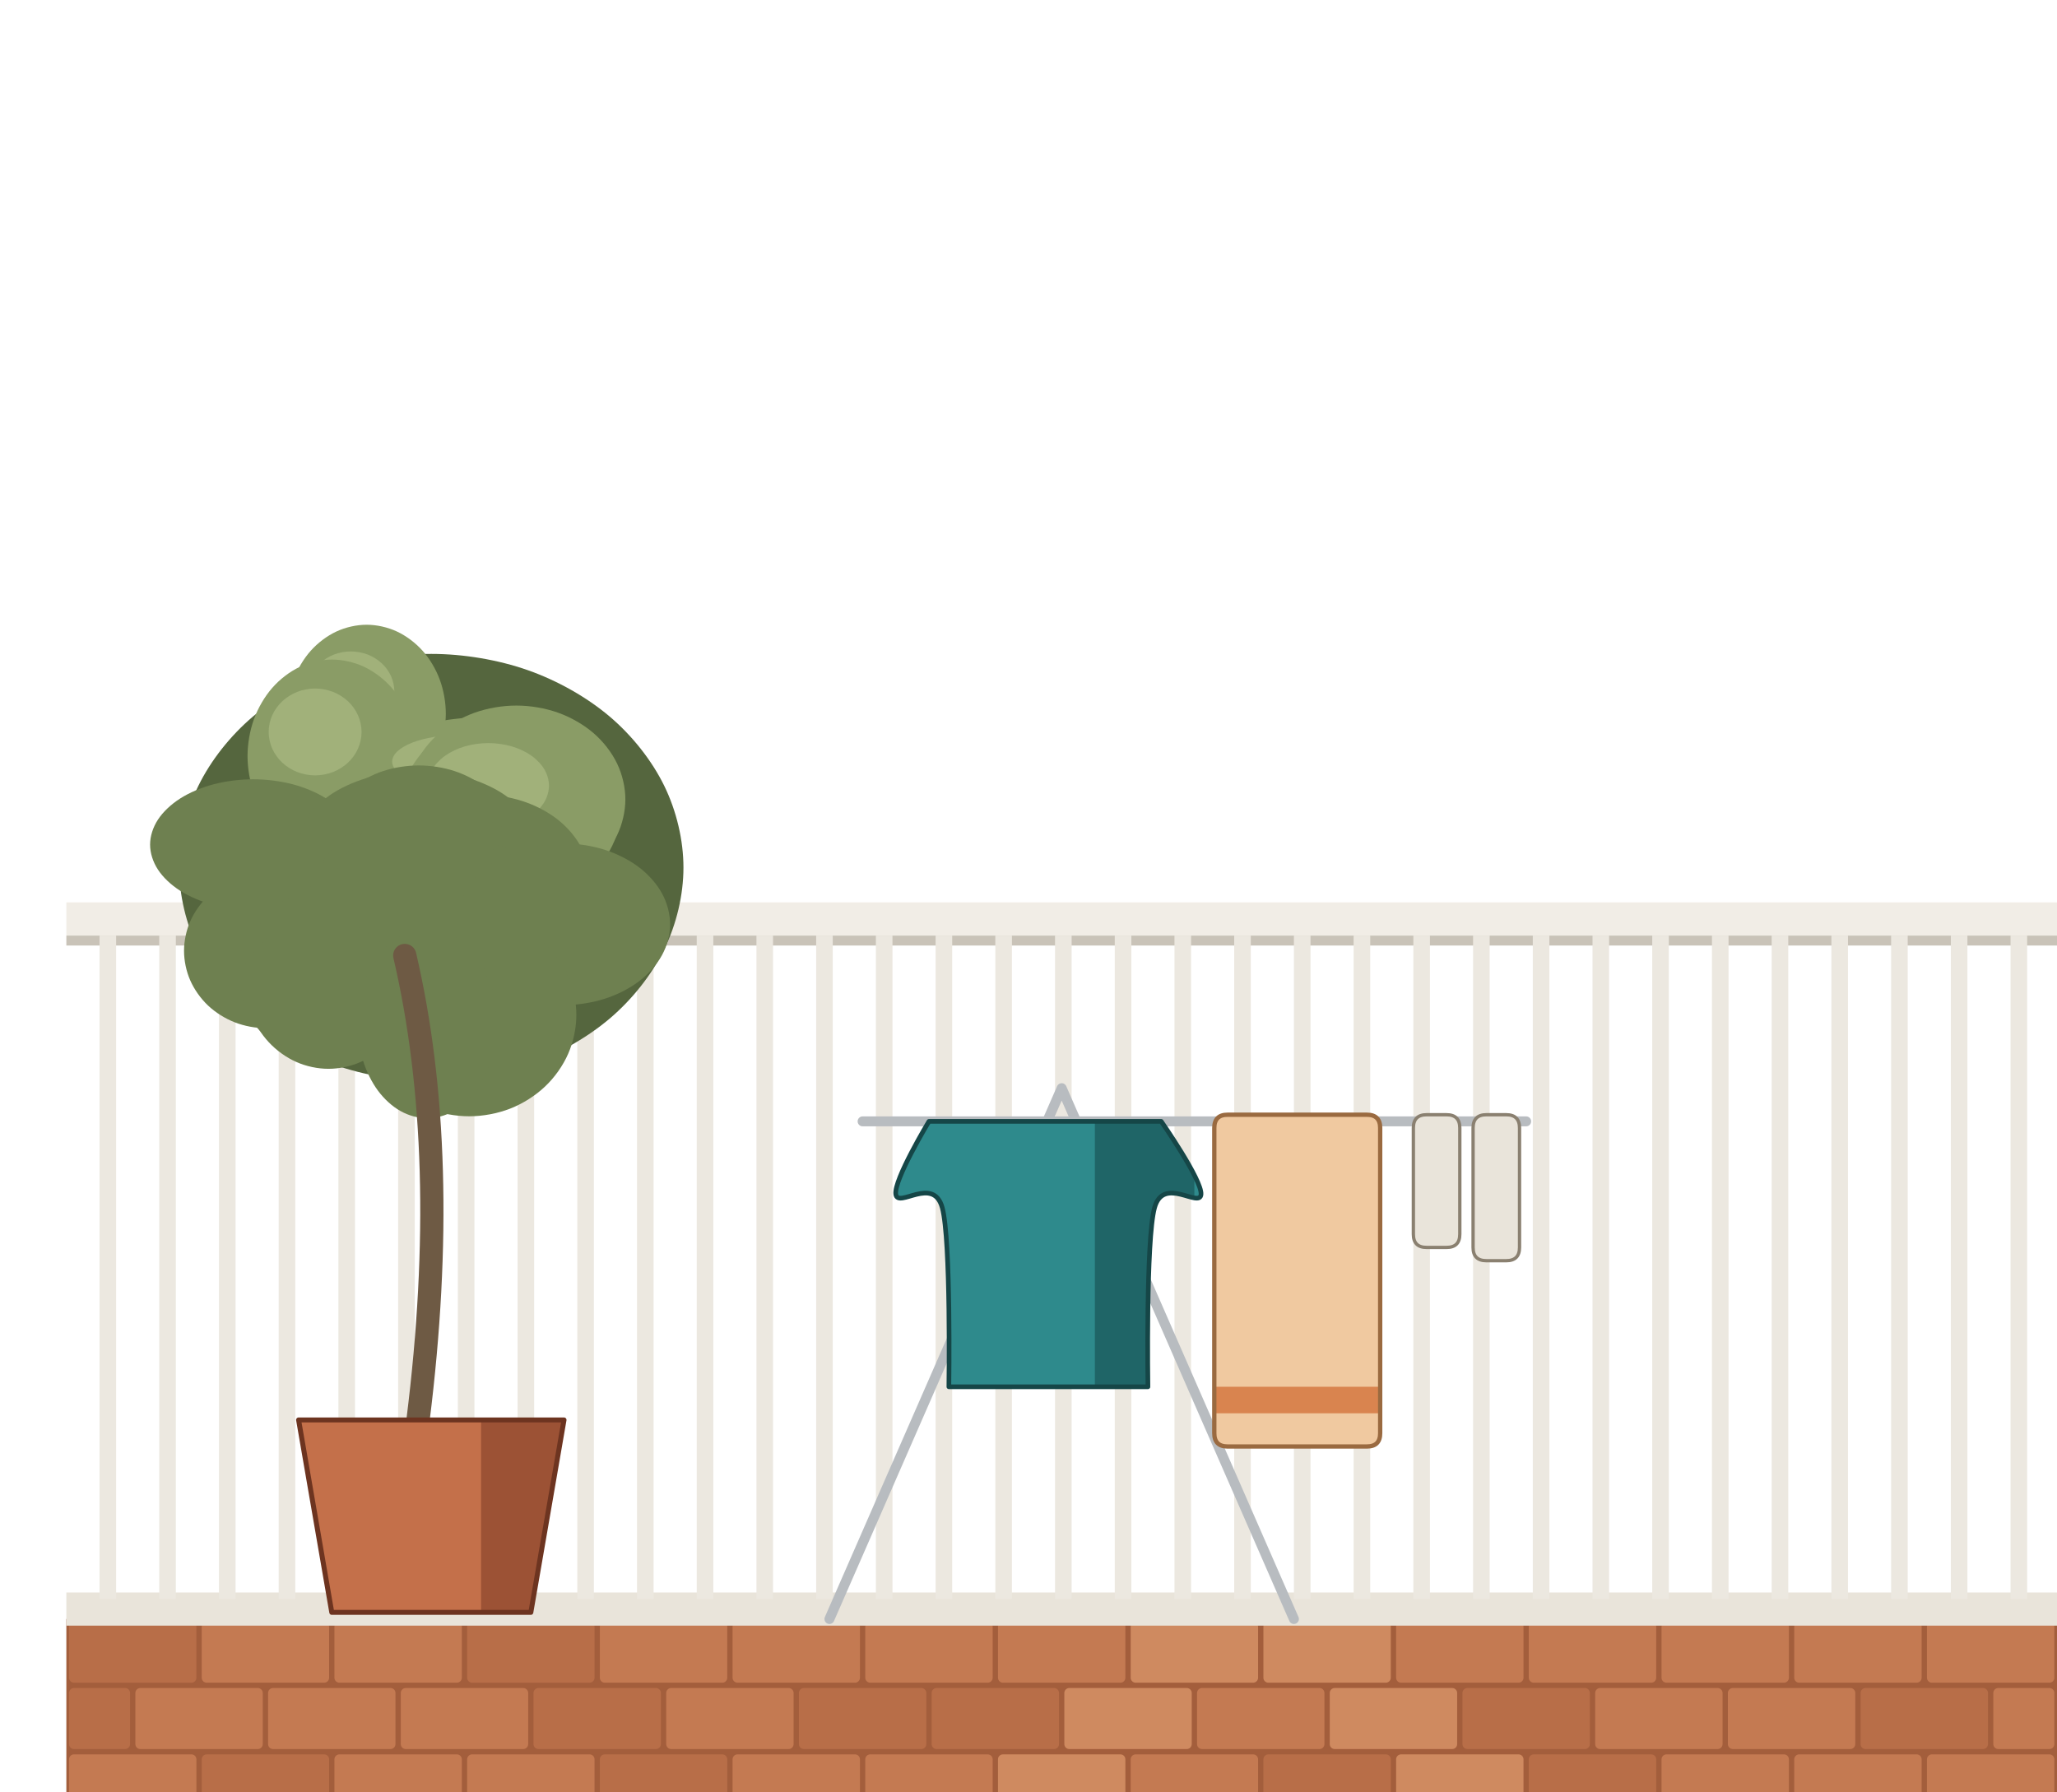
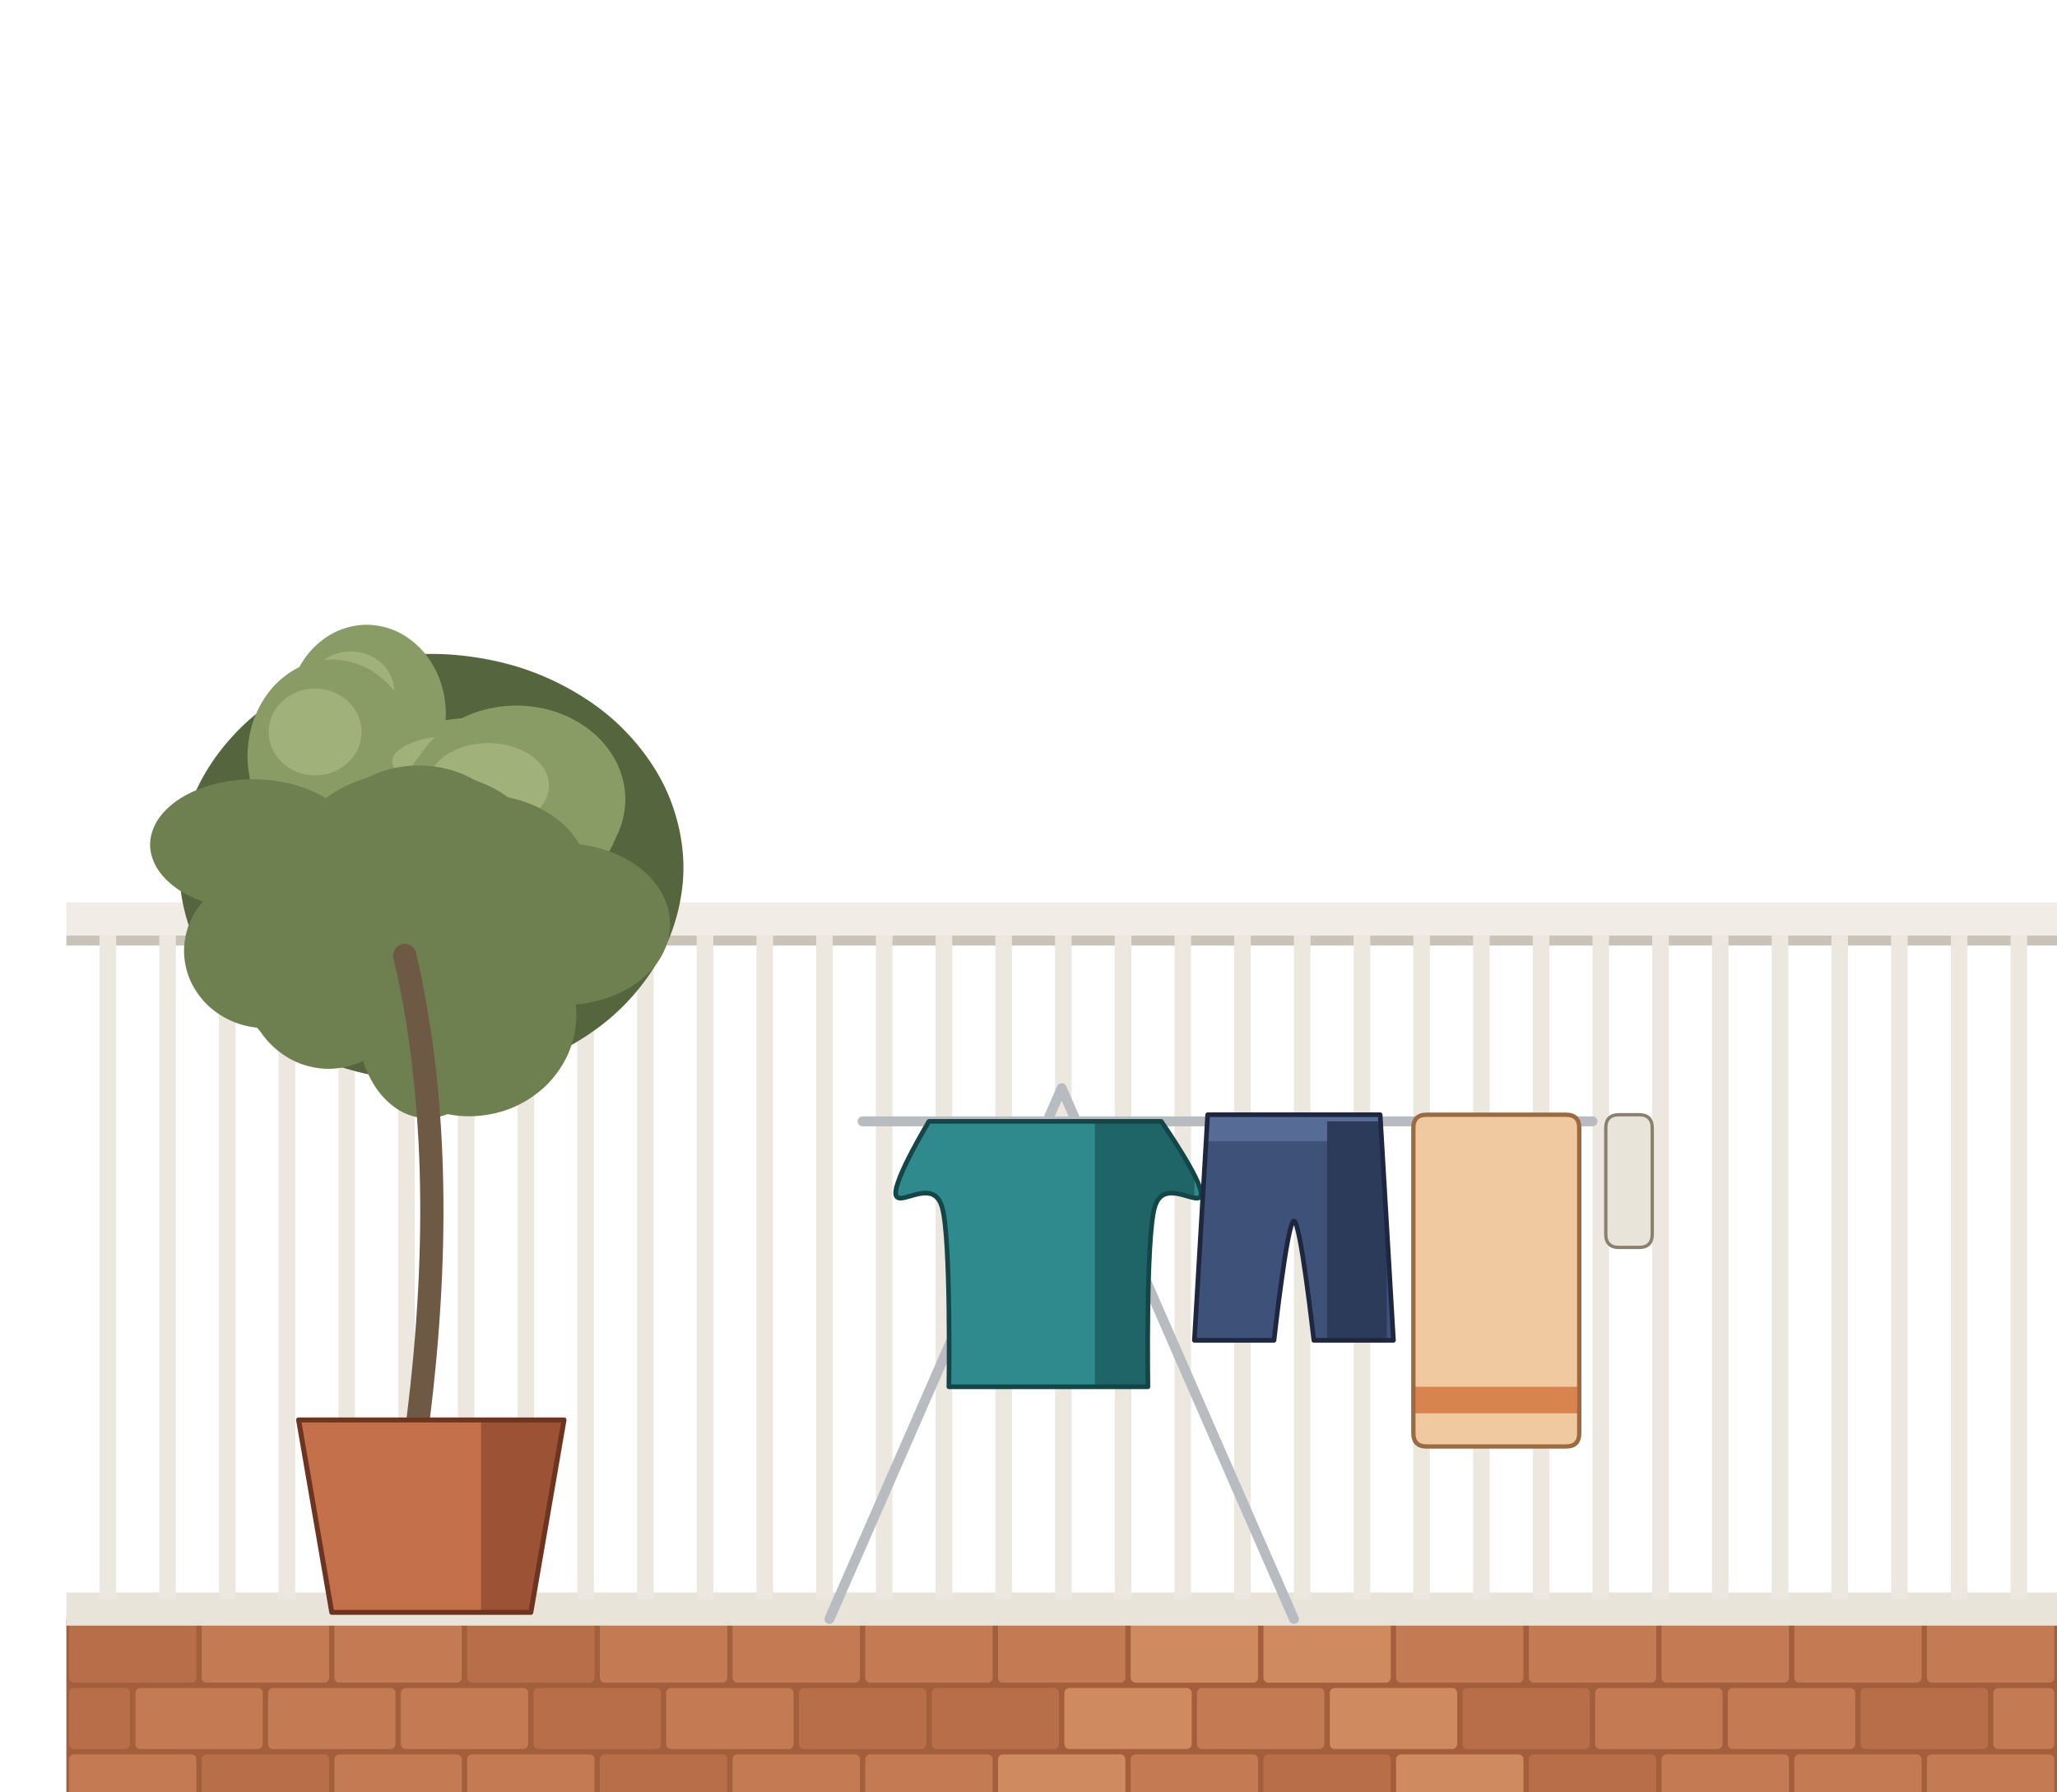
<svg xmlns="http://www.w3.org/2000/svg" viewBox="2100 240 620 540">
  <rect x="2120" y="728" width="600" height="90" fill="#a35e3c" />
  <rect x="2120.8" y="728.8" width="38.4" height="18.4" fill="#b86e48" rx="1.5" />
  <rect x="2160.8" y="728.8" width="38.4" height="18.4" fill="#c47a52" rx="1.5" />
  <rect x="2200.8" y="728.8" width="38.4" height="18.4" fill="#c47a52" rx="1.5" />
  <rect x="2240.8" y="728.8" width="38.4" height="18.4" fill="#b86e48" rx="1.5" />
  <rect x="2280.8" y="728.8" width="38.4" height="18.4" fill="#c47a52" rx="1.5" />
  <rect x="2320.8" y="728.8" width="38.4" height="18.4" fill="#c47a52" rx="1.5" />
  <rect x="2360.8" y="728.8" width="38.4" height="18.4" fill="#c47a52" rx="1.5" />
  <rect x="2400.8" y="728.8" width="38.4" height="18.4" fill="#c47a52" rx="1.5" />
  <rect x="2440.8" y="728.8" width="38.4" height="18.4" fill="#cf8a60" rx="1.5" />
  <rect x="2480.8" y="728.8" width="38.4" height="18.4" fill="#cf8a60" rx="1.5" />
  <rect x="2520.8" y="728.8" width="38.4" height="18.4" fill="#c47a52" rx="1.5" />
  <rect x="2560.8" y="728.8" width="38.4" height="18.4" fill="#c47a52" rx="1.5" />
  <rect x="2600.8" y="728.8" width="38.4" height="18.4" fill="#c47a52" rx="1.5" />
  <rect x="2640.8" y="728.8" width="38.4" height="18.4" fill="#c47a52" rx="1.5" />
  <rect x="2680.8" y="728.8" width="38.4" height="18.4" fill="#c47a52" rx="1.5" />
  <rect x="2120.8" y="748.8" width="18.4" height="18.4" fill="#b86e48" rx="1.5" />
  <rect x="2140.8" y="748.8" width="38.4" height="18.4" fill="#c47a52" rx="1.5" />
  <rect x="2180.8" y="748.8" width="38.4" height="18.4" fill="#c47a52" rx="1.5" />
  <rect x="2220.8" y="748.8" width="38.4" height="18.4" fill="#c47a52" rx="1.5" />
  <rect x="2260.8" y="748.8" width="38.4" height="18.4" fill="#b86e48" rx="1.5" />
  <rect x="2300.8" y="748.8" width="38.4" height="18.4" fill="#c47a52" rx="1.5" />
  <rect x="2340.8" y="748.8" width="38.4" height="18.4" fill="#b86e48" rx="1.5" />
  <rect x="2380.8" y="748.8" width="38.4" height="18.4" fill="#b86e48" rx="1.5" />
  <rect x="2420.8" y="748.8" width="38.4" height="18.4" fill="#cf8a60" rx="1.5" />
  <rect x="2460.8" y="748.8" width="38.4" height="18.4" fill="#c47a52" rx="1.5" />
  <rect x="2500.8" y="748.8" width="38.4" height="18.4" fill="#cf8a60" rx="1.5" />
  <rect x="2540.8" y="748.8" width="38.4" height="18.4" fill="#b86e48" rx="1.5" />
  <rect x="2580.8" y="748.8" width="38.4" height="18.4" fill="#c47a52" rx="1.5" />
  <rect x="2620.8" y="748.8" width="38.4" height="18.4" fill="#c47a52" rx="1.5" />
  <rect x="2660.8" y="748.8" width="38.4" height="18.4" fill="#b86e48" rx="1.5" />
  <rect x="2700.8" y="748.8" width="18.4" height="18.4" fill="#c47a52" rx="1.5" />
  <rect x="2120.8" y="768.8" width="38.4" height="18.4" fill="#c47a52" rx="1.5" />
  <rect x="2160.8" y="768.8" width="38.4" height="18.4" fill="#b86e48" rx="1.5" />
  <rect x="2200.8" y="768.8" width="38.4" height="18.4" fill="#c47a52" rx="1.5" />
  <rect x="2240.8" y="768.8" width="38.4" height="18.4" fill="#c47a52" rx="1.5" />
  <rect x="2280.8" y="768.8" width="38.4" height="18.4" fill="#b86e48" rx="1.5" />
  <rect x="2320.8" y="768.8" width="38.4" height="18.4" fill="#c47a52" rx="1.5" />
  <rect x="2360.8" y="768.8" width="38.4" height="18.4" fill="#c47a52" rx="1.5" />
  <rect x="2400.8" y="768.8" width="38.4" height="18.4" fill="#cf8a60" rx="1.5" />
  <rect x="2440.8" y="768.8" width="38.4" height="18.4" fill="#c47a52" rx="1.5" />
  <rect x="2480.8" y="768.8" width="38.4" height="18.4" fill="#b86e48" rx="1.5" />
  <rect x="2520.8" y="768.8" width="38.4" height="18.4" fill="#cf8a60" rx="1.5" />
  <rect x="2560.8" y="768.8" width="38.4" height="18.4" fill="#b86e48" rx="1.5" />
  <rect x="2600.8" y="768.8" width="38.4" height="18.4" fill="#c47a52" rx="1.5" />
  <rect x="2640.8" y="768.8" width="38.4" height="18.4" fill="#c47a52" rx="1.5" />
  <rect x="2680.8" y="768.8" width="38.4" height="18.4" fill="#c47a52" rx="1.5" />
  <rect x="2120.8" y="788.8" width="18.4" height="18.4" fill="#c47a52" rx="1.5" />
  <rect x="2140.8" y="788.8" width="38.4" height="18.4" fill="#b86e48" rx="1.5" />
  <rect x="2180.8" y="788.8" width="38.4" height="18.4" fill="#c47a52" rx="1.5" />
  <rect x="2220.8" y="788.8" width="38.4" height="18.4" fill="#c47a52" rx="1.5" />
  <rect x="2260.8" y="788.8" width="38.4" height="18.4" fill="#c47a52" rx="1.5" />
  <rect x="2300.8" y="788.8" width="38.4" height="18.4" fill="#c47a52" rx="1.5" />
  <rect x="2340.8" y="788.8" width="38.4" height="18.4" fill="#cf8a60" rx="1.5" />
  <rect x="2380.8" y="788.8" width="38.4" height="18.4" fill="#c47a52" rx="1.5" />
  <rect x="2420.8" y="788.8" width="38.4" height="18.4" fill="#cf8a60" rx="1.5" />
  <rect x="2460.8" y="788.8" width="38.4" height="18.4" fill="#cf8a60" rx="1.5" />
  <rect x="2500.8" y="788.8" width="38.4" height="18.4" fill="#cf8a60" rx="1.5" />
  <rect x="2540.8" y="788.8" width="38.4" height="18.4" fill="#b86e48" rx="1.5" />
  <rect x="2580.8" y="788.8" width="38.4" height="18.4" fill="#c47a52" rx="1.5" />
  <rect x="2620.8" y="788.8" width="38.4" height="18.4" fill="#b86e48" rx="1.5" />
  <rect x="2660.8" y="788.8" width="38.4" height="18.4" fill="#cf8a60" rx="1.5" />
  <rect x="2700.8" y="788.8" width="18.4" height="18.4" fill="#c47a52" rx="1.5" />
  <rect x="2120.8" y="808.8" width="38.4" height="8.4" fill="#c47a52" rx="1.5" />
  <rect x="2160.8" y="808.8" width="38.4" height="8.4" fill="#cf8a60" rx="1.5" />
  <rect x="2200.8" y="808.8" width="38.4" height="8.4" fill="#c47a52" rx="1.5" />
  <rect x="2240.8" y="808.8" width="38.4" height="8.4" fill="#c47a52" rx="1.5" />
  <rect x="2280.8" y="808.8" width="38.4" height="8.4" fill="#c47a52" rx="1.5" />
  <rect x="2320.8" y="808.8" width="38.4" height="8.4" fill="#b86e48" rx="1.5" />
  <rect x="2360.8" y="808.8" width="38.4" height="8.4" fill="#c47a52" rx="1.5" />
  <rect x="2400.8" y="808.8" width="38.4" height="8.4" fill="#cf8a60" rx="1.5" />
  <rect x="2440.8" y="808.8" width="38.4" height="8.4" fill="#b86e48" rx="1.5" />
  <rect x="2480.8" y="808.8" width="38.4" height="8.4" fill="#c47a52" rx="1.5" />
  <rect x="2520.8" y="808.8" width="38.4" height="8.4" fill="#c47a52" rx="1.5" />
  <rect x="2560.8" y="808.8" width="38.4" height="8.4" fill="#c47a52" rx="1.5" />
  <rect x="2600.8" y="808.8" width="38.4" height="8.4" fill="#c47a52" rx="1.5" />
  <rect x="2640.8" y="808.8" width="38.4" height="8.4" fill="#b86e48" rx="1.5" />
  <rect x="2680.8" y="808.8" width="38.4" height="8.4" fill="#cf8a60" rx="1.5" />
  <rect x="2120" y="720" width="600" height="10" fill="#e9e4da" />
  <rect x="2120" y="512" width="600" height="10" fill="#f1ede6" />
  <rect x="2120" y="522" width="600" height="3" fill="#c9c3b8" />
  <rect x="2130" y="522" width="5" height="200" fill="#ece8e0" />
  <rect x="2148" y="522" width="5" height="200" fill="#ece8e0" />
  <rect x="2166" y="522" width="5" height="200" fill="#ece8e0" />
  <rect x="2184" y="522" width="5" height="200" fill="#ece8e0" />
  <rect x="2202" y="522" width="5" height="200" fill="#ece8e0" />
  <rect x="2220" y="522" width="5" height="200" fill="#ece8e0" />
  <rect x="2238" y="522" width="5" height="200" fill="#ece8e0" />
  <rect x="2256" y="522" width="5" height="200" fill="#ece8e0" />
  <rect x="2274" y="522" width="5" height="200" fill="#ece8e0" />
  <rect x="2292" y="522" width="5" height="200" fill="#ece8e0" />
  <rect x="2310" y="522" width="5" height="200" fill="#ece8e0" />
  <rect x="2328" y="522" width="5" height="200" fill="#ece8e0" />
  <rect x="2346" y="522" width="5" height="200" fill="#ece8e0" />
  <rect x="2364" y="522" width="5" height="200" fill="#ece8e0" />
  <rect x="2382" y="522" width="5" height="200" fill="#ece8e0" />
  <rect x="2400" y="522" width="5" height="200" fill="#ece8e0" />
  <rect x="2418" y="522" width="5" height="200" fill="#ece8e0" />
  <rect x="2436" y="522" width="5" height="200" fill="#ece8e0" />
  <rect x="2454" y="522" width="5" height="200" fill="#ece8e0" />
  <rect x="2472" y="522" width="5" height="200" fill="#ece8e0" />
  <rect x="2490" y="522" width="5" height="200" fill="#ece8e0" />
  <rect x="2508" y="522" width="5" height="200" fill="#ece8e0" />
  <rect x="2526" y="522" width="5" height="200" fill="#ece8e0" />
  <rect x="2544" y="522" width="5" height="200" fill="#ece8e0" />
  <rect x="2562" y="522" width="5" height="200" fill="#ece8e0" />
  <rect x="2580" y="522" width="5" height="200" fill="#ece8e0" />
  <rect x="2598" y="522" width="5" height="200" fill="#ece8e0" />
  <rect x="2616" y="522" width="5" height="200" fill="#ece8e0" />
  <rect x="2634" y="522" width="5" height="200" fill="#ece8e0" />
  <rect x="2652" y="522" width="5" height="200" fill="#ece8e0" />
  <rect x="2670" y="522" width="5" height="200" fill="#ece8e0" />
  <rect x="2688" y="522" width="5" height="200" fill="#ece8e0" />
  <rect x="2706" y="522" width="5" height="200" fill="#ece8e0" />
  <path d="M2350 728L2420 568L2490 728" fill="none" stroke="#b8bcc0" stroke-width="3" stroke-linecap="round" stroke-linejoin="round" />
-   <path d="M2360 578L2560 578" fill="none" stroke="#b8bcc0" stroke-width="3" stroke-linecap="round" stroke-linejoin="round" />
+   <path d="M2360 578L2580 578" fill="none" stroke="#b8bcc0" stroke-width="3" stroke-linecap="round" stroke-linejoin="round" />
  <clipPath id="c8">
-     <path d="M2380 578C2380 578 2450 578 2450 578C2450 578 2462.33 595.67 2462 600C2461.67 604.33 2450.67 594.33 2448 604C2445.33 613.67 2446 658 2446 658C2446 658 2386 658 2386 658C2386 658 2386.67 613.67 2384 604C2381.33 594.33 2370.67 604.33 2370 600C2369.33 595.67 2380 578 2380 578Z" />
+     <path d="M2530 576H2572Q2576 576 2576 580V672Q2576 676 2572 676H2530Q2526 676 2526 672V580Q2526 576 2530 576Z" />
  </clipPath>
-   <path d="M2380 578C2380 578 2450 578 2450 578C2450 578 2462.33 595.67 2462 600C2461.67 604.33 2450.67 594.33 2448 604C2445.33 613.67 2446 658 2446 658C2446 658 2386 658 2386 658C2386 658 2386.67 613.67 2384 604C2381.33 594.33 2370.67 604.33 2370 600C2369.33 595.67 2380 578 2380 578Z" fill="#2e8a8c" />
+   <path d="M2530 576H2572Q2576 576 2576 580V672Q2576 676 2572 676H2530Q2526 676 2526 672V580Q2526 576 2530 576Z" fill="#f0c9a0" />
  <g clip-path="url(#c8)">
-     <rect x="2430" y="578" width="30" height="90" fill="#1f6567" />
+     <rect x="2526" y="658" width="50" height="8" fill="#d9844f" />
  </g>
-   <path d="M2380 578C2380 578 2450 578 2450 578C2450 578 2462.33 595.67 2462 600C2461.67 604.33 2450.67 594.33 2448 604C2445.33 613.67 2446 658 2446 658C2446 658 2386 658 2386 658C2386 658 2386.67 613.67 2384 604C2381.33 594.33 2370.67 604.33 2370 600C2369.33 595.67 2380 578 2380 578Z" fill="none" stroke="#154647" stroke-width="1.4" stroke-linecap="round" stroke-linejoin="round" />
+   <path d="M2530 576H2572Q2576 576 2576 580V672Q2576 676 2572 676H2530Q2526 676 2526 672V580Q2526 576 2530 576Z" fill="none" stroke="#9a6a40" stroke-width="1.3" stroke-linecap="round" stroke-linejoin="round" />
  <clipPath id="c9">
-     <path d="M2470 576H2512Q2516 576 2516 580V672Q2516 676 2512 676H2470Q2466 676 2466 672V580Q2466 576 2470 576Z" />
+     <path d="M2588 576H2594Q2598 576 2598 580V612Q2598 616 2594 616H2588Q2584 616 2584 612V580Q2584 576 2588 576Z" />
  </clipPath>
-   <path d="M2470 576H2512Q2516 576 2516 580V672Q2516 676 2512 676H2470Q2466 676 2466 672V580Q2466 576 2470 576Z" fill="#f0c9a0" />
-   <g clip-path="url(#c9)">
-     <rect x="2466" y="658" width="50" height="8" fill="#d9844f" />
-   </g>
-   <path d="M2470 576H2512Q2516 576 2516 580V672Q2516 676 2512 676H2470Q2466 676 2466 672V580Q2466 576 2470 576Z" fill="none" stroke="#9a6a40" stroke-width="1.3" stroke-linecap="round" stroke-linejoin="round" />
-   <clipPath id="c10">
-     <path d="M2530 576H2536Q2540 576 2540 580V612Q2540 616 2536 616H2530Q2526 616 2526 612V580Q2526 576 2530 576Z" />
-   </clipPath>
-   <path d="M2530 576H2536Q2540 576 2540 580V612Q2540 616 2536 616H2530Q2526 616 2526 612V580Q2526 576 2530 576Z" fill="#e9e4da" />
-   <path d="M2530 576H2536Q2540 576 2540 580V612Q2540 616 2536 616H2530Q2526 616 2526 612V580Q2526 576 2530 576Z" fill="none" stroke="#8a8070" stroke-width="1" stroke-linecap="round" stroke-linejoin="round" />
-   <clipPath id="c11">
-     <path d="M2548 576H2554Q2558 576 2558 580V616Q2558 620 2554 620H2548Q2544 620 2544 616V580Q2544 576 2548 576Z" />
-   </clipPath>
-   <path d="M2548 576H2554Q2558 576 2558 580V616Q2558 620 2554 620H2548Q2544 620 2544 616V580Q2544 576 2548 576Z" fill="#e9e4da" />
-   <path d="M2548 576H2554Q2558 576 2558 580V616Q2558 620 2554 620H2548Q2544 620 2544 616V580Q2544 576 2548 576Z" fill="none" stroke="#8a8070" stroke-width="1" stroke-linecap="round" stroke-linejoin="round" />
+   <path d="M2588 576H2594Q2598 576 2598 580V612Q2598 616 2594 616H2588Q2584 616 2584 612V580Q2584 576 2588 576Z" fill="#e9e4da" />
+   <path d="M2588 576H2594Q2598 576 2598 580V612Q2598 616 2594 616H2588Q2584 616 2584 612V580Q2584 576 2588 576Z" fill="none" stroke="#8a8070" stroke-width="1" stroke-linecap="round" stroke-linejoin="round" />
  <path d="M2306 501.5C2306 509.71 2303.92 518.56 2300.21 526.14C2296.5 533.73 2290.6 541.23 2283.74 547.04C2276.88 552.85 2268.04 557.85 2259.08 561C2250.13 564.14 2239.69 565.9 2230 565.9C2220.31 565.9 2209.87 564.14 2200.92 561C2191.96 557.85 2183.12 552.85 2176.26 547.04C2169.4 541.23 2163.5 533.73 2159.79 526.14C2156.08 518.56 2154 509.71 2154 501.5C2154 493.29 2156.08 484.44 2159.79 476.86C2163.5 469.27 2169.4 461.77 2176.26 455.96C2183.12 450.15 2191.96 445.15 2200.92 442C2209.87 438.86 2220.31 437.1 2230 437.1C2239.69 437.1 2250.13 438.86 2259.08 442C2268.04 445.15 2276.88 450.15 2283.74 455.96C2290.6 461.77 2296.5 469.27 2300.21 476.86C2303.92 484.44 2306 493.29 2306 501.5Z" fill="#55663e" />
  <path d="M2234.37 455.11C2234.37 458.53 2233.72 462.21 2232.55 465.37C2231.39 468.53 2229.53 471.65 2227.38 474.07C2225.23 476.48 2222.45 478.57 2219.64 479.88C2216.83 481.18 2213.56 481.92 2210.51 481.92C2207.47 481.92 2204.2 481.18 2201.39 479.88C2198.58 478.57 2195.8 476.48 2193.65 474.07C2191.5 471.65 2189.64 468.53 2188.48 465.37C2187.31 462.21 2186.66 458.53 2186.66 455.11C2186.66 451.7 2187.31 448.02 2188.48 444.86C2189.64 441.7 2191.5 438.58 2193.65 436.16C2195.8 433.75 2198.58 431.66 2201.39 430.35C2204.2 429.05 2207.47 428.31 2210.51 428.31C2213.56 428.31 2216.83 429.05 2219.64 430.35C2222.45 431.66 2225.23 433.75 2227.38 436.16C2229.53 438.58 2231.39 441.7 2232.55 444.86C2233.72 448.02 2234.37 451.7 2234.37 455.11Z" fill="#8a9c66" />
  <path d="M2218.86 448.41C2218.86 449.95 2218.5 451.61 2217.86 453.03C2217.22 454.45 2216.2 455.85 2215.02 456.94C2213.84 458.03 2212.31 458.97 2210.76 459.56C2209.22 460.15 2207.42 460.47 2205.74 460.47C2204.07 460.47 2202.27 460.15 2200.72 459.56C2199.18 458.97 2197.65 458.03 2196.47 456.94C2195.28 455.85 2194.26 454.45 2193.62 453.03C2192.98 451.61 2192.63 449.95 2192.63 448.41C2192.63 446.88 2192.98 445.22 2193.62 443.8C2194.26 442.38 2195.28 440.97 2196.47 439.89C2197.65 438.8 2199.18 437.86 2200.72 437.27C2202.27 436.68 2204.07 436.35 2205.74 436.35C2207.42 436.35 2209.22 436.68 2210.76 437.27C2212.31 437.86 2213.84 438.8 2215.02 439.89C2216.2 440.97 2217.22 442.38 2217.86 443.8C2218.5 445.22 2218.86 446.88 2218.86 448.41Z" fill="#a6b680" opacity="0.8" />
  <path d="M2225.52 467.9C2225.52 471.61 2224.83 475.6 2223.59 479.03C2222.34 482.46 2220.36 485.84 2218.07 488.47C2215.77 491.09 2212.81 493.35 2209.81 494.77C2206.81 496.19 2203.32 496.99 2200.07 496.99C2196.82 496.99 2193.33 496.19 2190.33 494.77C2187.33 493.35 2184.37 491.09 2182.07 488.47C2179.77 485.84 2177.79 482.46 2176.55 479.03C2175.31 475.6 2174.61 471.61 2174.61 467.9C2174.61 464.19 2175.31 460.19 2176.55 456.76C2177.79 453.34 2179.77 449.95 2182.07 447.33C2184.37 444.7 2187.33 442.44 2190.33 441.02C2193.33 439.6 2196.82 438.81 2200.07 438.81C2203.32 438.81 2206.81 439.6 2209.81 441.02C2212.81 442.44 2215.77 444.7 2218.07 447.33C2220.36 449.95 2222.34 453.34 2223.59 456.76C2224.83 460.19 2225.52 464.19 2225.52 467.9Z" fill="#8a9c66" />
  <path d="M2208.98 460.62C2208.98 462.29 2208.6 464.09 2207.91 465.63C2207.23 467.18 2206.14 468.7 2204.88 469.88C2203.62 471.06 2201.99 472.08 2200.34 472.72C2198.69 473.36 2196.76 473.71 2194.98 473.71C2193.19 473.71 2191.27 473.36 2189.62 472.72C2187.97 472.08 2186.34 471.06 2185.08 469.88C2183.82 468.7 2182.73 467.18 2182.04 465.63C2181.36 464.09 2180.98 462.29 2180.98 460.62C2180.98 458.95 2181.36 457.16 2182.04 455.62C2182.73 454.07 2183.82 452.55 2185.08 451.37C2186.34 450.19 2187.97 449.17 2189.62 448.53C2191.27 447.89 2193.19 447.53 2194.98 447.53C2196.76 447.53 2198.69 447.89 2200.34 448.53C2201.99 449.17 2203.62 450.19 2204.88 451.37C2206.14 452.55 2207.23 454.07 2207.91 455.62C2208.6 457.16 2208.98 458.95 2208.98 460.62Z" fill="#a6b680" opacity="0.8" />
  <path d="M2282.83 474.02C2282.83 476.29 2281.82 478.74 2280.02 480.85C2278.22 482.95 2275.35 485.02 2272.01 486.63C2268.68 488.24 2264.39 489.63 2260.03 490.5C2255.68 491.37 2250.61 491.86 2245.9 491.86C2241.19 491.86 2236.12 491.37 2231.77 490.5C2227.41 489.63 2223.12 488.24 2219.79 486.63C2216.45 485.02 2213.58 482.95 2211.78 480.85C2209.98 478.74 2208.97 476.29 2208.97 474.02C2208.97 471.74 2209.98 469.29 2211.78 467.19C2213.58 465.09 2216.45 463.01 2219.79 461.4C2223.12 459.79 2227.41 458.41 2231.77 457.53C2236.12 456.66 2241.19 456.18 2245.9 456.18C2250.61 456.18 2255.68 456.66 2260.03 457.53C2264.39 458.41 2268.68 459.79 2272.01 461.4C2275.35 463.01 2278.22 465.09 2280.02 467.19C2281.82 469.29 2282.83 471.74 2282.83 474.02Z" fill="#8a9c66" />
  <path d="M2258.83 469.56C2258.83 470.58 2258.27 471.68 2257.28 472.63C2256.29 473.58 2254.71 474.51 2252.88 475.23C2251.04 475.96 2248.68 476.58 2246.29 476.98C2243.89 477.37 2241.11 477.59 2238.51 477.59C2235.92 477.59 2233.13 477.37 2230.74 476.98C2228.35 476.58 2225.98 475.96 2224.15 475.23C2222.32 474.51 2220.74 473.58 2219.75 472.63C2218.76 471.68 2218.2 470.58 2218.2 469.56C2218.2 468.53 2218.76 467.43 2219.75 466.49C2220.74 465.54 2222.32 464.6 2224.15 463.88C2225.98 463.16 2228.35 462.53 2230.74 462.14C2233.13 461.75 2235.92 461.53 2238.51 461.53C2241.11 461.53 2243.89 461.75 2246.29 462.14C2248.68 462.53 2251.04 463.16 2252.88 463.88C2254.71 464.6 2256.29 465.54 2257.28 466.49C2258.27 467.43 2258.83 468.53 2258.83 469.56Z" fill="#a6b680" opacity="0.8" />
  <path d="M2288.49 480.95C2288.49 484.55 2287.59 488.43 2285.99 491.77C2284.38 495.1 2281.83 498.39 2278.87 500.94C2275.9 503.49 2272.08 505.69 2268.21 507.07C2264.34 508.45 2259.83 509.22 2255.64 509.22C2251.45 509.22 2246.94 508.45 2243.07 507.07C2239.2 505.69 2235.37 503.49 2232.41 500.94C2229.45 498.39 2226.89 495.1 2225.29 491.77C2223.69 488.43 2222.79 484.55 2222.79 480.95C2222.79 477.34 2223.69 473.46 2225.29 470.13C2226.89 466.79 2229.45 463.5 2232.41 460.95C2235.37 458.4 2239.2 456.2 2243.07 454.82C2246.94 453.44 2251.45 452.67 2255.64 452.67C2259.83 452.67 2264.34 453.44 2268.21 454.82C2272.08 456.2 2275.9 458.4 2278.87 460.95C2281.83 463.5 2284.38 466.79 2285.99 470.13C2287.59 473.46 2288.49 477.34 2288.49 480.95Z" fill="#8a9c66" />
  <path d="M2267.14 473.88C2267.14 475.5 2266.64 477.25 2265.76 478.75C2264.88 480.25 2263.47 481.73 2261.84 482.87C2260.21 484.02 2258.11 485.01 2255.98 485.63C2253.85 486.25 2251.37 486.6 2249.07 486.6C2246.76 486.6 2244.28 486.25 2242.15 485.63C2240.03 485.01 2237.92 484.02 2236.29 482.87C2234.66 481.73 2233.26 480.25 2232.38 478.75C2231.5 477.25 2231 475.5 2231 473.88C2231 472.25 2231.5 470.51 2232.38 469.01C2233.26 467.51 2234.66 466.03 2236.29 464.88C2237.92 463.73 2240.03 462.74 2242.15 462.12C2244.28 461.5 2246.76 461.15 2249.07 461.15C2251.37 461.15 2253.85 461.5 2255.98 462.12C2258.11 462.74 2260.21 463.73 2261.84 464.88C2263.47 466.03 2264.88 467.51 2265.76 469.01C2266.64 470.51 2267.14 472.25 2267.14 473.88Z" fill="#a6b680" opacity="0.8" />
  <path d="M2287.09 483.95C2287.09 487.59 2286.19 491.5 2284.56 494.86C2282.94 498.23 2280.35 501.55 2277.35 504.12C2274.35 506.69 2270.48 508.91 2266.56 510.3C2262.64 511.69 2258.08 512.47 2253.83 512.47C2249.59 512.47 2245.02 511.69 2241.1 510.3C2237.18 508.91 2233.31 506.69 2230.31 504.12C2227.31 501.55 2224.73 498.23 2223.1 494.86C2221.48 491.5 2220.57 487.59 2220.57 483.95C2220.57 480.31 2221.48 476.39 2223.1 473.03C2224.73 469.67 2227.31 466.35 2230.31 463.78C2233.31 461.2 2237.18 458.98 2241.1 457.59C2245.02 456.2 2249.59 455.42 2253.83 455.42C2258.08 455.42 2262.64 456.2 2266.56 457.59C2270.48 458.98 2274.35 461.2 2277.35 463.78C2280.35 466.35 2282.94 469.67 2284.56 473.03C2286.19 476.39 2287.09 480.31 2287.09 483.95Z" fill="#8a9c66" />
  <path d="M2265.47 476.81C2265.47 478.45 2264.97 480.21 2264.08 481.73C2263.19 483.24 2261.77 484.73 2260.12 485.89C2258.47 487.05 2256.34 488.05 2254.18 488.67C2252.03 489.3 2249.51 489.65 2247.18 489.65C2244.85 489.65 2242.34 489.3 2240.18 488.67C2238.02 488.05 2235.89 487.05 2234.24 485.89C2232.59 484.73 2231.17 483.24 2230.28 481.73C2229.39 480.21 2228.89 478.45 2228.89 476.81C2228.89 475.18 2229.39 473.42 2230.28 471.9C2231.17 470.39 2232.59 468.9 2234.24 467.74C2235.89 466.58 2238.02 465.58 2240.18 464.95C2242.34 464.33 2244.85 463.98 2247.18 463.98C2249.51 463.98 2252.03 464.33 2254.18 464.95C2256.34 465.58 2258.47 466.58 2260.12 467.74C2261.77 468.9 2263.19 470.39 2264.08 471.9C2264.97 473.42 2265.47 475.18 2265.47 476.81Z" fill="#a6b680" opacity="0.8" />
  <path d="M2254.22 492.78C2254.22 495.59 2253.46 498.62 2252.09 501.22C2250.72 503.82 2248.55 506.38 2246.03 508.37C2243.5 510.36 2240.25 512.08 2236.95 513.15C2233.65 514.23 2229.81 514.83 2226.24 514.83C2222.67 514.83 2218.83 514.23 2215.53 513.15C2212.24 512.08 2208.98 510.36 2206.46 508.37C2203.93 506.38 2201.76 503.82 2200.39 501.22C2199.03 498.62 2198.26 495.59 2198.26 492.78C2198.26 489.96 2199.03 486.94 2200.39 484.34C2201.76 481.74 2203.93 479.17 2206.46 477.18C2208.98 475.19 2212.24 473.48 2215.53 472.4C2218.83 471.32 2222.67 470.72 2226.24 470.72C2229.81 470.72 2233.65 471.32 2236.95 472.4C2240.25 473.48 2243.5 475.19 2246.03 477.18C2248.55 479.17 2250.72 481.74 2252.09 484.34C2253.46 486.94 2254.22 489.96 2254.22 492.78Z" fill="#6e8050" />
  <path d="M2207.37 494.58C2207.37 497.1 2206.52 499.8 2205.01 502.12C2203.49 504.44 2201.08 506.73 2198.27 508.51C2195.47 510.28 2191.86 511.82 2188.19 512.78C2184.53 513.74 2180.27 514.28 2176.31 514.28C2172.34 514.28 2168.08 513.74 2164.42 512.78C2160.76 511.82 2157.14 510.28 2154.34 508.51C2151.54 506.73 2149.12 504.44 2147.61 502.12C2146.09 499.8 2145.24 497.1 2145.24 494.58C2145.24 492.07 2146.09 489.37 2147.61 487.05C2149.12 484.73 2151.54 482.44 2154.34 480.66C2157.14 478.88 2160.76 477.35 2164.42 476.39C2168.08 475.43 2172.34 474.89 2176.31 474.89C2180.27 474.89 2184.53 475.43 2188.19 476.39C2191.86 477.35 2195.47 478.88 2198.27 480.66C2201.08 482.44 2203.49 484.73 2205.01 487.05C2206.52 489.37 2207.37 492.07 2207.37 494.58Z" fill="#6e8050" />
  <path d="M2261.64 495C2261.64 497.89 2260.66 501 2258.91 503.67C2257.16 506.34 2254.38 508.98 2251.15 511.02C2247.92 513.06 2243.75 514.83 2239.53 515.93C2235.31 517.04 2230.39 517.66 2225.82 517.66C2221.25 517.66 2216.33 517.04 2212.11 515.93C2207.89 514.83 2203.72 513.06 2200.49 511.02C2197.26 508.98 2194.48 506.34 2192.73 503.67C2190.98 501 2190 497.89 2190 495C2190 492.11 2190.98 489 2192.73 486.32C2194.48 483.65 2197.26 481.02 2200.49 478.97C2203.72 476.93 2207.89 475.17 2212.11 474.06C2216.33 472.95 2221.25 472.34 2225.82 472.34C2230.39 472.34 2235.31 472.95 2239.53 474.06C2243.75 475.17 2247.92 476.93 2251.15 478.97C2254.38 481.02 2257.16 483.65 2258.91 486.32C2260.66 489 2261.64 492.11 2261.64 495Z" fill="#6e8050" />
  <path d="M2277.54 504.89C2277.54 508.12 2276.65 511.6 2275.06 514.59C2273.47 517.58 2270.95 520.53 2268.01 522.81C2265.08 525.1 2261.3 527.07 2257.47 528.31C2253.64 529.55 2249.17 530.24 2245.03 530.24C2240.88 530.24 2236.42 529.55 2232.59 528.31C2228.76 527.07 2224.97 525.1 2222.04 522.81C2219.11 520.53 2216.58 517.58 2215 514.59C2213.41 511.6 2212.52 508.12 2212.52 504.89C2212.52 501.65 2213.41 498.17 2215 495.18C2216.58 492.2 2219.11 489.25 2222.04 486.96C2224.97 484.67 2228.76 482.7 2232.59 481.46C2236.42 480.22 2240.88 479.53 2245.03 479.53C2249.17 479.53 2253.64 480.22 2257.47 481.46C2261.3 482.7 2265.08 484.67 2268.01 486.96C2270.95 489.25 2273.47 492.2 2275.06 495.18C2276.65 498.17 2277.54 501.65 2277.54 504.89Z" fill="#6e8050" />
  <path d="M2263.3 505.24C2263.3 507.88 2262.39 510.72 2260.76 513.16C2259.12 515.6 2256.52 518.01 2253.5 519.88C2250.47 521.74 2246.58 523.35 2242.63 524.36C2238.68 525.37 2234.09 525.94 2229.81 525.94C2225.54 525.94 2220.94 525.37 2217 524.36C2213.05 523.35 2209.15 521.74 2206.13 519.88C2203.11 518.01 2200.51 515.6 2198.87 513.16C2197.24 510.72 2196.32 507.88 2196.32 505.24C2196.32 502.6 2197.24 499.76 2198.87 497.32C2200.51 494.88 2203.11 492.47 2206.13 490.6C2209.15 488.73 2213.05 487.12 2217 486.11C2220.94 485.1 2225.54 484.54 2229.81 484.54C2234.09 484.54 2238.68 485.1 2242.63 486.11C2246.58 487.12 2250.47 488.73 2253.5 490.6C2256.52 492.47 2259.12 494.88 2260.76 497.32C2262.39 499.76 2263.3 502.6 2263.3 505.24Z" fill="#6e8050" />
  <path d="M2264.9 512.93C2264.9 515.78 2263.96 518.84 2262.28 521.46C2260.6 524.09 2257.93 526.69 2254.82 528.7C2251.72 530.71 2247.71 532.44 2243.66 533.53C2239.6 534.62 2234.88 535.23 2230.49 535.23C2226.1 535.23 2221.37 534.62 2217.31 533.53C2213.26 532.44 2209.25 530.71 2206.15 528.7C2203.05 526.69 2200.37 524.09 2198.69 521.46C2197.01 518.84 2196.07 515.78 2196.07 512.93C2196.07 510.09 2197.01 507.02 2198.69 504.4C2200.37 501.77 2203.05 499.17 2206.15 497.16C2209.25 495.15 2213.26 493.42 2217.31 492.33C2221.37 491.24 2226.1 490.63 2230.49 490.63C2234.88 490.63 2239.6 491.24 2243.66 492.33C2247.71 493.42 2251.72 495.15 2254.82 497.16C2257.93 499.17 2260.6 501.77 2262.28 504.4C2263.96 507.02 2264.9 510.09 2264.9 512.93Z" fill="#6e8050" />
  <path d="M2255.07 516.25C2255.07 520.36 2254.31 524.78 2252.94 528.58C2251.57 532.37 2249.39 536.12 2246.86 539.03C2244.33 541.93 2241.06 544.44 2237.75 546.01C2234.45 547.58 2230.6 548.46 2227.02 548.46C2223.44 548.46 2219.59 547.58 2216.28 546.01C2212.97 544.44 2209.71 541.93 2207.18 539.03C2204.65 536.12 2202.46 532.37 2201.09 528.58C2199.73 524.78 2198.96 520.36 2198.96 516.25C2198.96 512.14 2199.73 507.71 2201.09 503.92C2202.46 500.12 2204.65 496.37 2207.18 493.47C2209.71 490.56 2212.97 488.05 2216.28 486.48C2219.59 484.91 2223.44 484.03 2227.02 484.03C2230.6 484.03 2234.45 484.91 2237.75 486.48C2241.06 488.05 2244.33 490.56 2246.86 493.47C2249.39 496.37 2251.57 500.12 2252.94 503.92C2254.31 507.71 2255.07 512.14 2255.07 516.25Z" fill="#6e8050" />
  <path d="M2301.98 518.6C2301.98 521.7 2301.1 525.05 2299.52 527.92C2297.95 530.8 2295.44 533.63 2292.53 535.83C2289.62 538.03 2285.87 539.92 2282.07 541.11C2278.26 542.3 2273.84 542.97 2269.72 542.97C2265.61 542.97 2261.18 542.3 2257.38 541.11C2253.58 539.92 2249.82 538.03 2246.91 535.83C2244 533.63 2241.49 530.8 2239.92 527.92C2238.34 525.05 2237.46 521.7 2237.46 518.6C2237.46 515.49 2238.34 512.14 2239.92 509.27C2241.49 506.4 2244 503.56 2246.91 501.36C2249.82 499.16 2253.58 497.27 2257.38 496.08C2261.18 494.89 2265.61 494.22 2269.72 494.22C2273.84 494.22 2278.26 494.89 2282.07 496.08C2285.87 497.27 2289.62 499.16 2292.53 501.36C2295.44 503.56 2297.95 506.4 2299.52 509.27C2301.1 512.14 2301.98 515.49 2301.98 518.6Z" fill="#6e8050" />
  <path d="M2204.93 526.6C2204.93 529.57 2204.25 532.78 2203.04 535.52C2201.84 538.27 2199.91 540.98 2197.68 543.09C2195.45 545.19 2192.58 547 2189.66 548.14C2186.75 549.28 2183.35 549.92 2180.2 549.92C2177.04 549.92 2173.65 549.28 2170.73 548.14C2167.82 547 2164.94 545.19 2162.71 543.09C2160.48 540.98 2158.56 538.27 2157.35 535.52C2156.14 532.78 2155.47 529.57 2155.47 526.6C2155.47 523.63 2156.14 520.43 2157.35 517.68C2158.56 514.93 2160.48 512.22 2162.71 510.11C2164.94 508.01 2167.82 506.2 2170.73 505.06C2173.65 503.92 2177.04 503.28 2180.2 503.28C2183.35 503.28 2186.75 503.92 2189.66 505.06C2192.58 506.2 2195.45 508.01 2197.68 510.11C2199.91 512.22 2201.84 514.93 2203.04 517.68C2204.25 520.43 2204.93 523.63 2204.93 526.6Z" fill="#6e8050" />
  <path d="M2224.44 534.81C2224.44 538.3 2223.75 542.05 2222.51 545.28C2221.26 548.5 2219.29 551.69 2216.99 554.15C2214.7 556.62 2211.74 558.75 2208.74 560.08C2205.74 561.42 2202.25 562.16 2199 562.16C2195.76 562.16 2192.27 561.42 2189.27 560.08C2186.27 558.75 2183.31 556.62 2181.02 554.15C2178.72 551.69 2176.74 548.5 2175.5 545.28C2174.26 542.05 2173.56 538.3 2173.56 534.81C2173.56 531.32 2174.26 527.57 2175.5 524.34C2176.74 521.12 2178.72 517.94 2181.02 515.47C2183.31 513 2186.27 510.88 2189.27 509.54C2192.27 508.2 2195.76 507.46 2199 507.46C2202.25 507.46 2205.74 508.2 2208.74 509.54C2211.74 510.88 2214.7 513 2216.99 515.47C2219.29 517.94 2221.26 521.12 2222.51 524.34C2223.75 527.57 2224.44 531.32 2224.44 534.81Z" fill="#6e8050" />
  <path d="M2221.33 537.7C2221.33 540.28 2220.67 543.06 2219.48 545.44C2218.29 547.82 2216.4 550.17 2214.2 552C2212.01 553.82 2209.17 555.39 2206.3 556.38C2203.43 557.37 2200.09 557.92 2196.99 557.92C2193.88 557.92 2190.54 557.37 2187.67 556.38C2184.8 555.39 2181.97 553.82 2179.77 552C2177.58 550.17 2175.68 547.82 2174.49 545.44C2173.31 543.06 2172.64 540.28 2172.64 537.7C2172.64 535.12 2173.31 532.35 2174.49 529.97C2175.68 527.58 2177.58 525.23 2179.77 523.41C2181.97 521.58 2184.8 520.01 2187.67 519.02C2190.54 518.04 2193.88 517.49 2196.99 517.49C2200.09 517.49 2203.43 518.04 2206.3 519.02C2209.17 520.01 2212.01 521.58 2214.2 523.41C2216.4 525.23 2218.29 527.58 2219.48 529.97C2220.67 532.35 2221.33 535.12 2221.33 537.7Z" fill="#6e8050" />
  <path d="M2273.72 545.91C2273.72 549.81 2272.84 554.01 2271.26 557.61C2269.69 561.21 2267.18 564.77 2264.26 567.52C2261.35 570.28 2257.59 572.66 2253.79 574.15C2249.98 575.64 2245.55 576.47 2241.43 576.47C2237.31 576.47 2232.87 575.64 2229.07 574.15C2225.26 572.66 2221.5 570.28 2218.59 567.52C2215.68 564.77 2213.17 561.21 2211.59 557.61C2210.01 554.01 2209.13 549.81 2209.13 545.91C2209.13 542.02 2210.01 537.82 2211.59 534.22C2213.17 530.62 2215.68 527.06 2218.59 524.31C2221.5 521.55 2225.26 519.17 2229.07 517.68C2232.87 516.19 2237.31 515.36 2241.43 515.36C2245.55 515.36 2249.98 516.19 2253.79 517.68C2257.59 519.17 2261.35 521.55 2264.26 524.31C2267.18 527.06 2269.69 530.62 2271.26 534.22C2272.84 537.82 2273.72 542.02 2273.72 545.91Z" fill="#6e8050" />
  <path d="M2249.74 548.62C2249.74 552.25 2249.17 556.15 2248.14 559.5C2247.12 562.85 2245.49 566.16 2243.59 568.73C2241.7 571.29 2239.26 573.51 2236.78 574.89C2234.31 576.28 2231.43 577.06 2228.75 577.06C2226.07 577.06 2223.19 576.28 2220.72 574.89C2218.24 573.51 2215.8 571.29 2213.91 568.73C2212.01 566.16 2210.38 562.85 2209.36 559.5C2208.33 556.15 2207.76 552.25 2207.76 548.62C2207.76 544.99 2208.33 541.09 2209.36 537.73C2210.38 534.38 2212.01 531.07 2213.91 528.51C2215.8 525.94 2218.24 523.73 2220.72 522.34C2223.19 520.95 2226.07 520.18 2228.75 520.18C2231.43 520.18 2234.31 520.95 2236.78 522.34C2239.26 523.73 2241.7 525.94 2243.59 528.51C2245.49 531.07 2247.12 534.38 2248.14 537.73C2249.17 541.09 2249.74 544.99 2249.74 548.62Z" fill="#6e8050" />
  <path d="M2226 668Q2236 588 2222 528" fill="none" stroke="#6e5a44" stroke-width="7" stroke-linecap="round" stroke-linejoin="round" />
-   <clipPath id="c12">
+   <clipPath id="c10">
    <path d="M2190 668L2270 668L2260 726L2200 726Z" />
  </clipPath>
  <path d="M2190 668L2270 668L2260 726L2200 726Z" fill="#c4704a" />
-   <g clip-path="url(#c12)">
+   <g clip-path="url(#c10)">
    <rect x="2245" y="668" width="25" height="60" fill="#9c5235" />
  </g>
  <path d="M2190 668L2270 668L2260 726L2200 726Z" fill="none" stroke="#6d3420" stroke-width="1.5" stroke-linecap="round" stroke-linejoin="round" />
+   <clipPath id="c11">
+     <path d="M2380 578C2380 578 2450 578 2450 578C2450 578 2462.33 595.67 2462 600C2461.67 604.33 2450.67 594.33 2448 604C2445.33 613.67 2446 658 2446 658C2446 658 2386 658 2386 658C2386 658 2386.67 613.67 2384 604C2381.33 594.33 2370.67 604.33 2370 600C2369.33 595.67 2380 578 2380 578Z" />
+   </clipPath>
+   <path d="M2380 578C2380 578 2450 578 2450 578C2450 578 2462.33 595.67 2462 600C2461.67 604.33 2450.67 594.33 2448 604C2445.33 613.67 2446 658 2446 658C2446 658 2386 658 2386 658C2386 658 2386.67 613.67 2384 604C2381.33 594.33 2370.67 604.33 2370 600C2369.33 595.67 2380 578 2380 578Z" fill="#2e8a8c" />
+   <g clip-path="url(#c11)">
+     <rect x="2430" y="578" width="30" height="90" fill="#1f6567" />
+   </g>
+   <path d="M2380 578C2380 578 2450 578 2450 578C2450 578 2462.33 595.67 2462 600C2461.67 604.33 2450.67 594.33 2448 604C2445.33 613.67 2446 658 2446 658C2446 658 2386 658 2386 658C2386 658 2386.67 613.67 2384 604C2381.33 594.33 2370.67 604.33 2370 600C2369.33 595.67 2380 578 2380 578Z" fill="none" stroke="#154647" stroke-width="1.4" stroke-linecap="round" stroke-linejoin="round" />
+   <clipPath id="c12">
+     <path d="M2464 576C2464 576 2516 576 2516 576C2516 576 2520 644 2520 644C2520 644 2496 644 2496 644C2496 644 2492 608 2490 608C2488 608 2484 644 2484 644C2484 644 2460 644 2460 644C2460 644 2464 576 2464 576Z" />
+   </clipPath>
+   <path d="M2464 576C2464 576 2516 576 2516 576C2516 576 2520 644 2520 644C2520 644 2496 644 2496 644C2496 644 2492 608 2490 608C2488 608 2484 644 2484 644C2484 644 2460 644 2460 644C2460 644 2464 576 2464 576Z" fill="#3e5279" />
+   <g clip-path="url(#c12)">
+     <rect x="2464" y="576" width="52" height="8" fill="#566c96" />
+     <rect x="2500" y="578" width="18" height="66" fill="#2c3b5a" />
+   </g>
+   <path d="M2464 576C2464 576 2516 576 2516 576C2516 576 2520 644 2520 644C2520 644 2496 644 2496 644C2496 644 2492 608 2490 608C2488 608 2484 644 2484 644C2484 644 2460 644 2460 644C2460 644 2464 576 2464 576Z" fill="none" stroke="#1d2840" stroke-width="1.4" stroke-linecap="round" stroke-linejoin="round" />
</svg>
